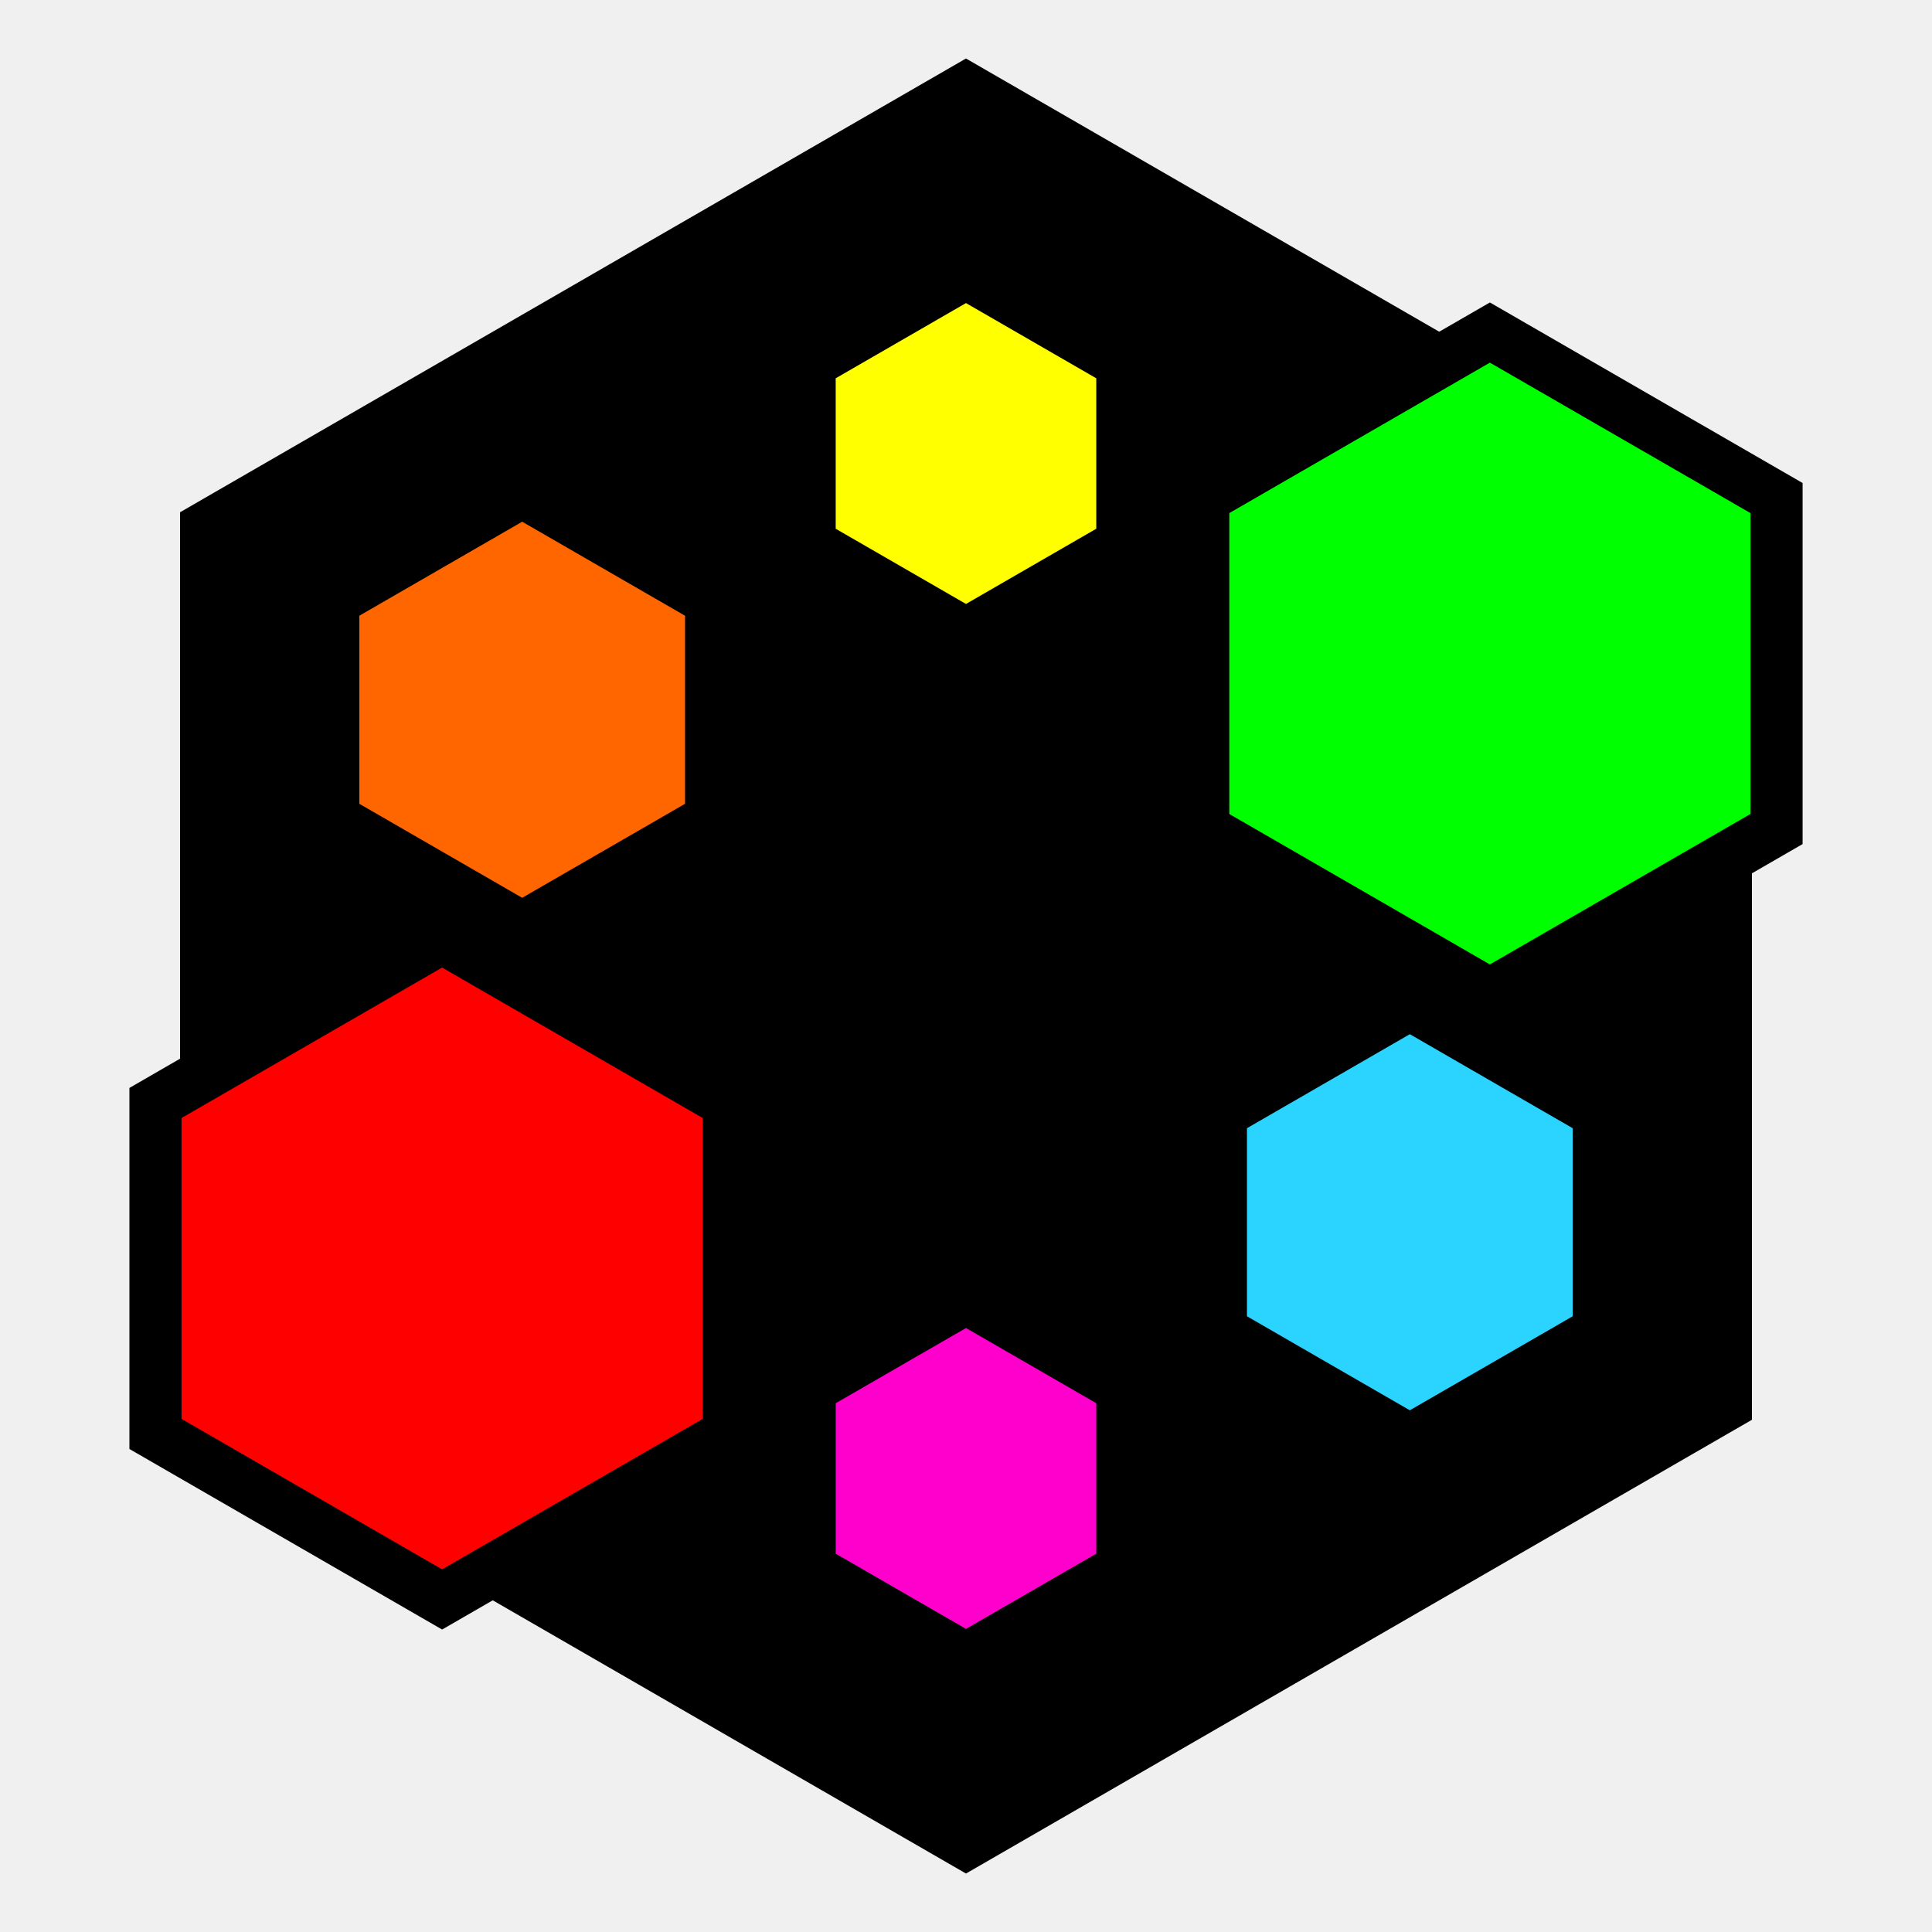
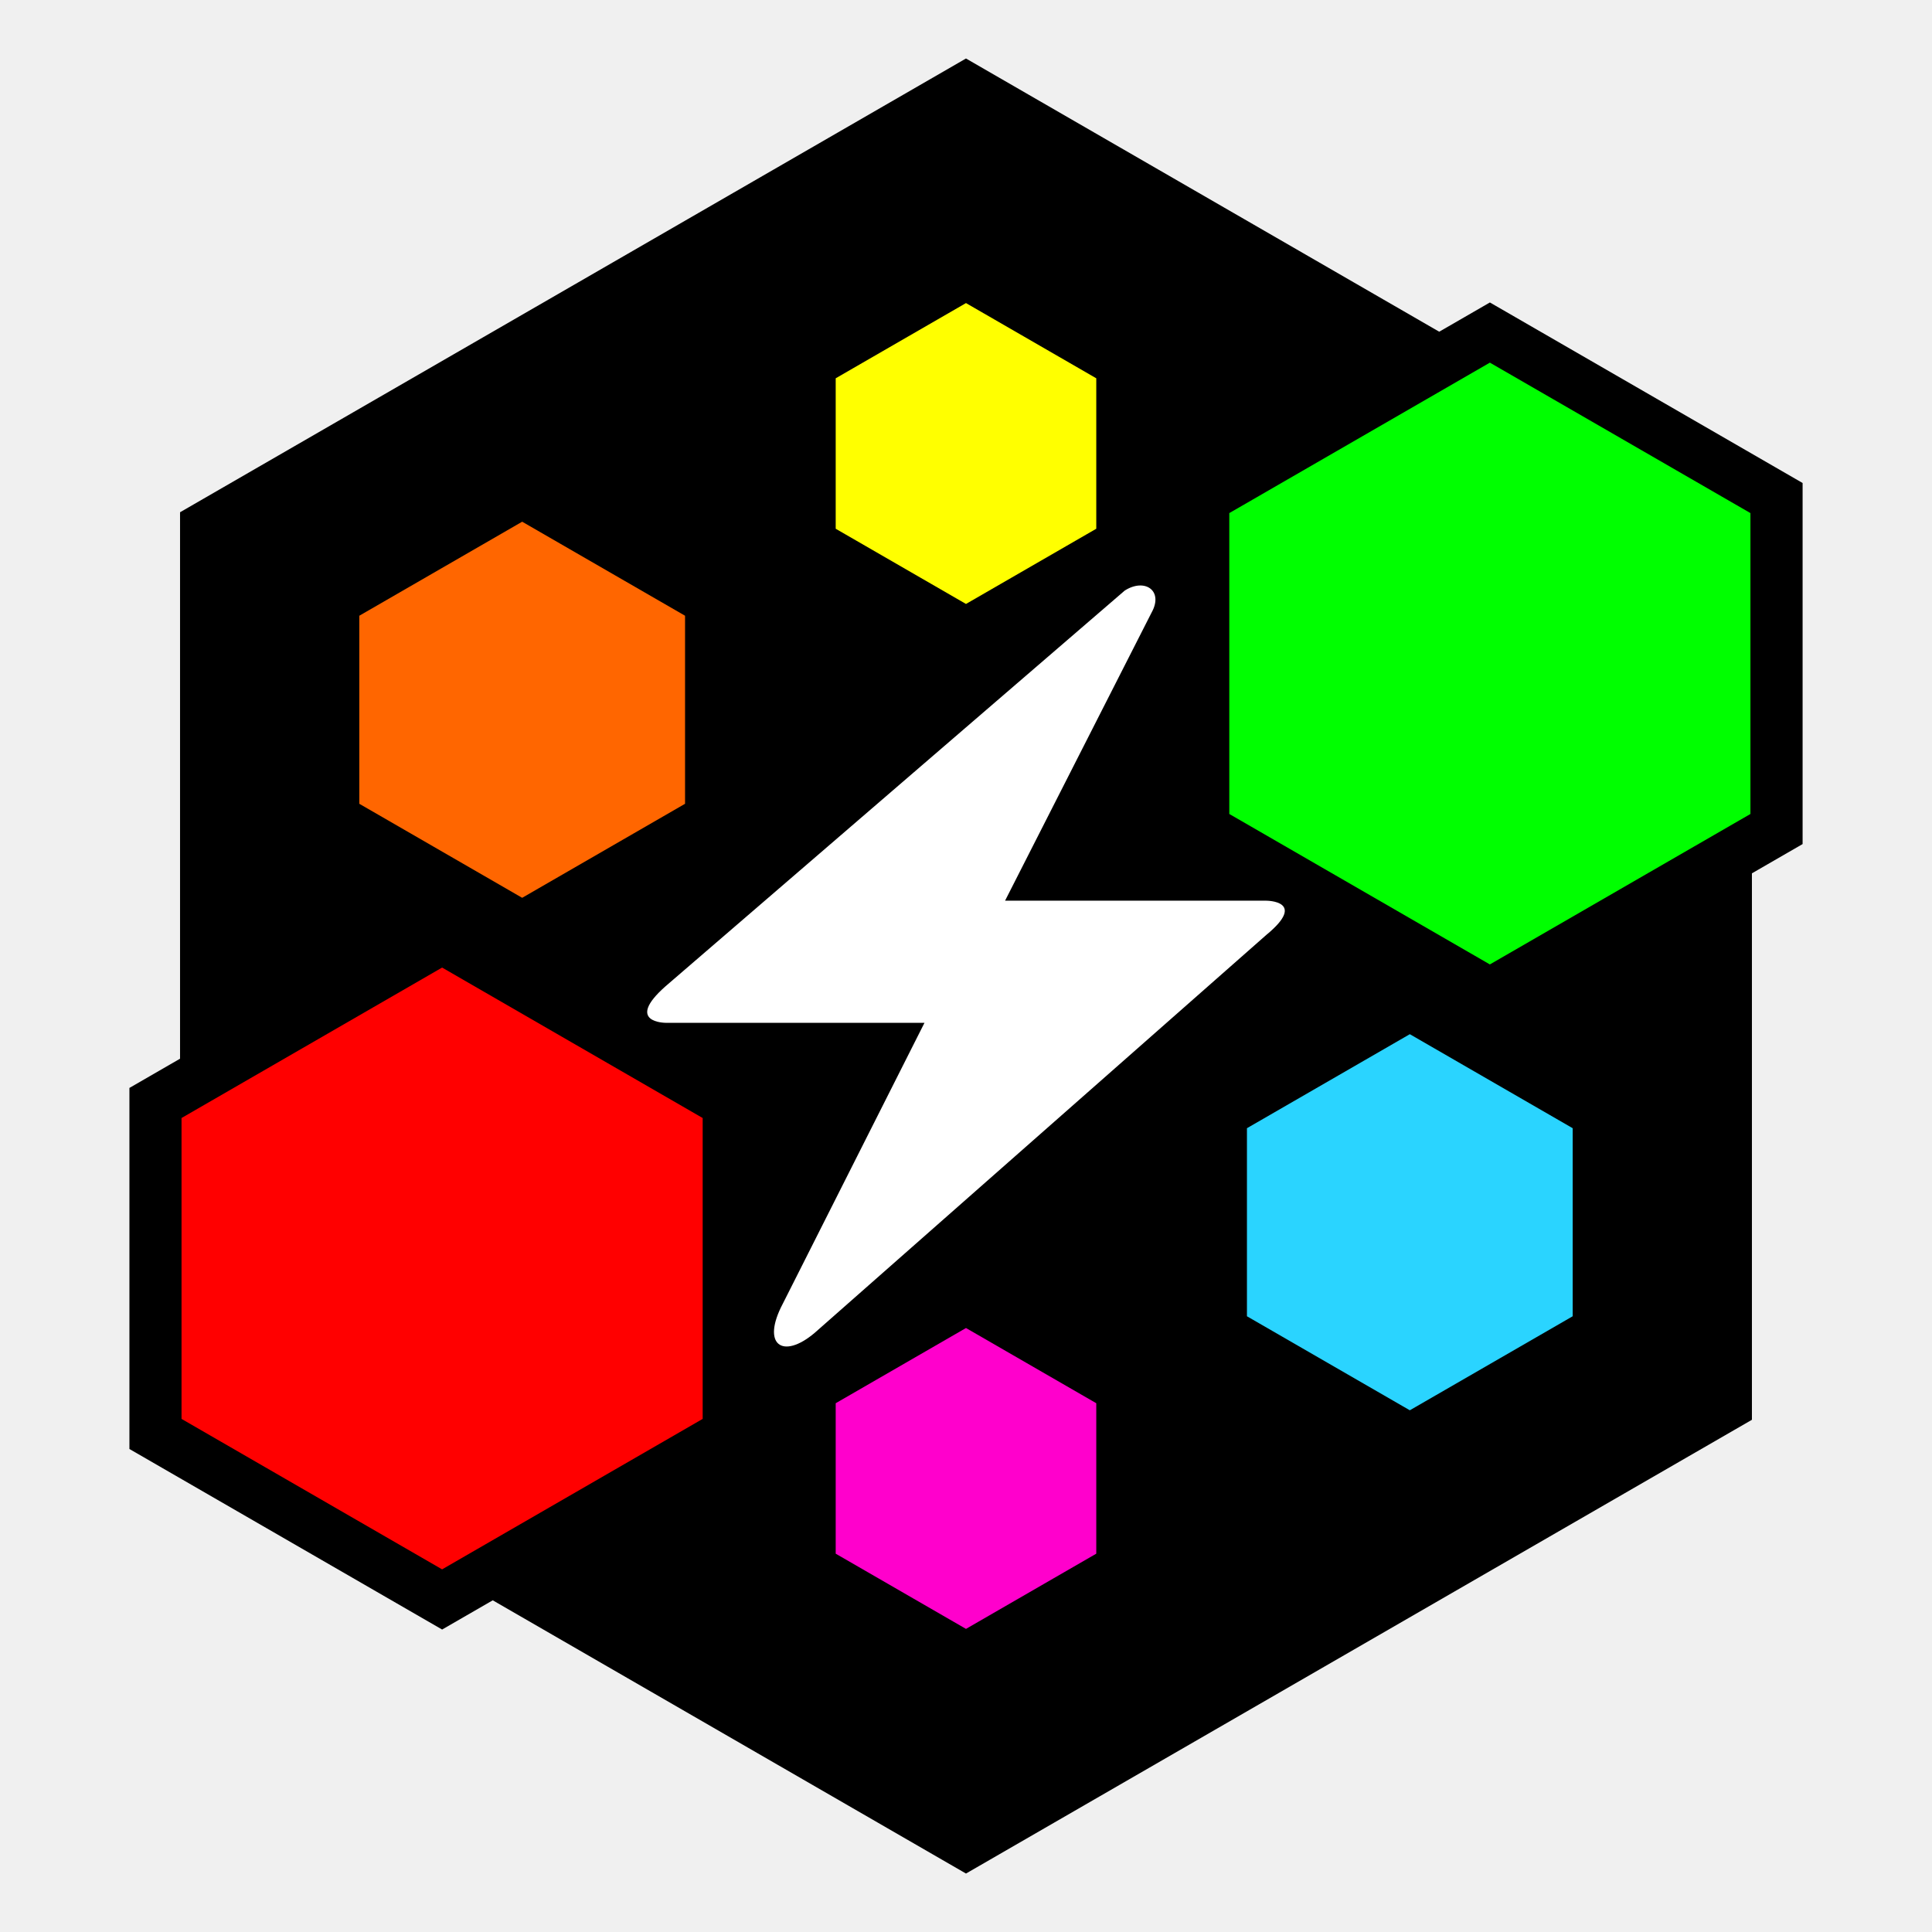
<svg xmlns="http://www.w3.org/2000/svg" width="78.267mm" height="78.267mm" viewBox="0 0 78.267 78.267" version="1.1" id="svg5">
  <defs id="defs2">
    <marker style="overflow:visible" id="DotL" refX="0.0" refY="0.0" orient="auto">
      <path transform="scale(0.8) translate(7.4, 1)" style="fill-rule:evenodd;fill:context-stroke;stroke:context-stroke;stroke-width:1.0pt" d="M -2.5,-1.0 C -2.5,1.76 -4.74,4.0 -7.5,4.0 C -10.26,4.0 -12.5,1.76 -12.5,-1.0 C -12.5,-3.76 -10.26,-6.0 -7.5,-6.0 C -4.74,-6.0 -2.5,-3.76 -2.5,-1.0 z " id="path2513" />
    </marker>
    <marker style="overflow:visible" id="Arrow2Lstart" refX="0.0" refY="0.0" orient="auto">
      <path transform="scale(1.1) translate(1,0)" d="M 8.719,4.034 L -2.207,0.016 L 8.719,-4.002 C 6.973,-1.63 6.983,1.616 8.719,4.034 z " style="stroke:context-stroke;fill-rule:evenodd;fill:context-stroke;stroke-width:0.625;stroke-linejoin:round" id="path2470" />
    </marker>
  </defs>
  <g id="layer1" transform="translate(-65.9701,-70.97711)">
-     <path id="path123-6-2" d="m 71.213,129.677 v -14.627 l 12.668,-7.314 12.668,7.314 1e-6,14.627 -12.668,7.314 z" style="stroke-width:0.263" />
-     <path id="path123-0-2" d="M 113.659,105.171 V 90.544 l 12.668,-7.314 12.668,7.314 v 14.627 l -12.668,7.314 z" style="stroke-width:0.263" />
-     <path id="path55" d="m 73.264,128.493 v -36.764 l 31.839,-18.382 31.839,18.382 v 36.765 l -31.839,18.382 z" style="stroke-width:0.362" />
-     <path id="path123" style="fill:#ff6600;stroke-width:0.137" d="m 80.526,103.539 v -7.618 l 6.598,-3.809 6.598,3.809 v 7.618 l -6.598,3.809 z" />
-     <path id="path123-6" style="fill:#ff0000;stroke-width:0.219" d="m 73.324,128.458 v -12.189 l 10.556,-6.095 10.556,6.095 10e-7,12.189 -10.556,6.095 z" />
-     <path id="path123-8" style="fill:#ffff00;stroke-width:0.11" d="m 99.825,92.397 v -6.095 l 5.278,-3.047 5.278,3.047 v 6.095 l -5.278,3.047 z" />
-     <path id="path123-0" style="fill:#00ff00;stroke-width:0.219" d="M 115.77,103.952 V 91.763 l 10.556,-6.095 10.556,6.095 V 103.952 l -10.556,6.095 z" />
-     <path id="path123-05" style="fill:#2ad4ff;stroke-width:0.137" d="m 116.485,124.3 v -7.618 l 6.598,-3.809 6.598,3.809 v 7.618 l -6.598,3.809 z" />
-     <path id="path123-2" style="fill:#ff00cc;stroke-width:0.11" d="m 99.825,133.918 v -6.095 l 5.278,-3.047 5.278,3.047 v 6.095 l -5.278,3.047 z" />
+     <g id="g1003">
+       <path id="path123-6-2" d="m 71.213,129.677 v -14.627 l 12.668,-7.314 12.668,7.314 1e-6,14.627 -12.668,7.314 z" style="stroke-width:0.263" />
+       <path id="path123-0-2" d="M 113.659,105.171 V 90.544 l 12.668,-7.314 12.668,7.314 v 14.627 l -12.668,7.314 z" style="stroke-width:0.263" />
+       <path id="path55" d="m 73.264,128.493 v -36.764 l 31.839,-18.382 31.839,18.382 v 36.765 l -31.839,18.382 z" style="stroke-width:0.362" />
+       <path id="path123" style="fill:#ff6600;stroke-width:0.137" d="m 80.526,103.539 v -7.618 l 6.598,-3.809 6.598,3.809 v 7.618 l -6.598,3.809 z" />
+       <path id="path123-6" style="fill:#ff0000;stroke-width:0.219" d="m 73.324,128.458 v -12.189 l 10.556,-6.095 10.556,6.095 10e-7,12.189 -10.556,6.095 z" />
+       <path id="path123-8" style="fill:#ffff00;stroke-width:0.11" d="m 99.825,92.397 v -6.095 l 5.278,-3.047 5.278,3.047 v 6.095 l -5.278,3.047 z" />
+       <path id="path123-0" style="fill:#00ff00;stroke-width:0.219" d="M 115.77,103.952 V 91.763 l 10.556,-6.095 10.556,6.095 V 103.952 l -10.556,6.095 z" />
+       <path id="path123-05" style="fill:#2ad4ff;stroke-width:0.137" d="m 116.485,124.3 v -7.618 l 6.598,-3.809 6.598,3.809 v 7.618 l -6.598,3.809 z" />
+       <path id="path123-2" style="fill:#ff00cc;stroke-width:0.11" d="m 99.825,133.918 v -6.095 l 5.278,-3.047 5.278,3.047 v 6.095 l -5.278,3.047 z" />
+     </g>
+     <path d="M 92.936,110.928 111.534,94.902 c 0.81,-0.519 1.583,0 1.088,0.89 l -5.936,11.673 h 10.585 c 0,0 1.682,0 0,1.385 L 98.97,124.975 c -1.286,1.088 -2.176,0.495 -1.286,-1.187 l 5.738,-11.376 H 92.936 c 0,0 -1.682,0 0,-1.484 z" fill="#ffffff" id="path895" style="stroke-width:0.198" />
  </g>
</svg>
